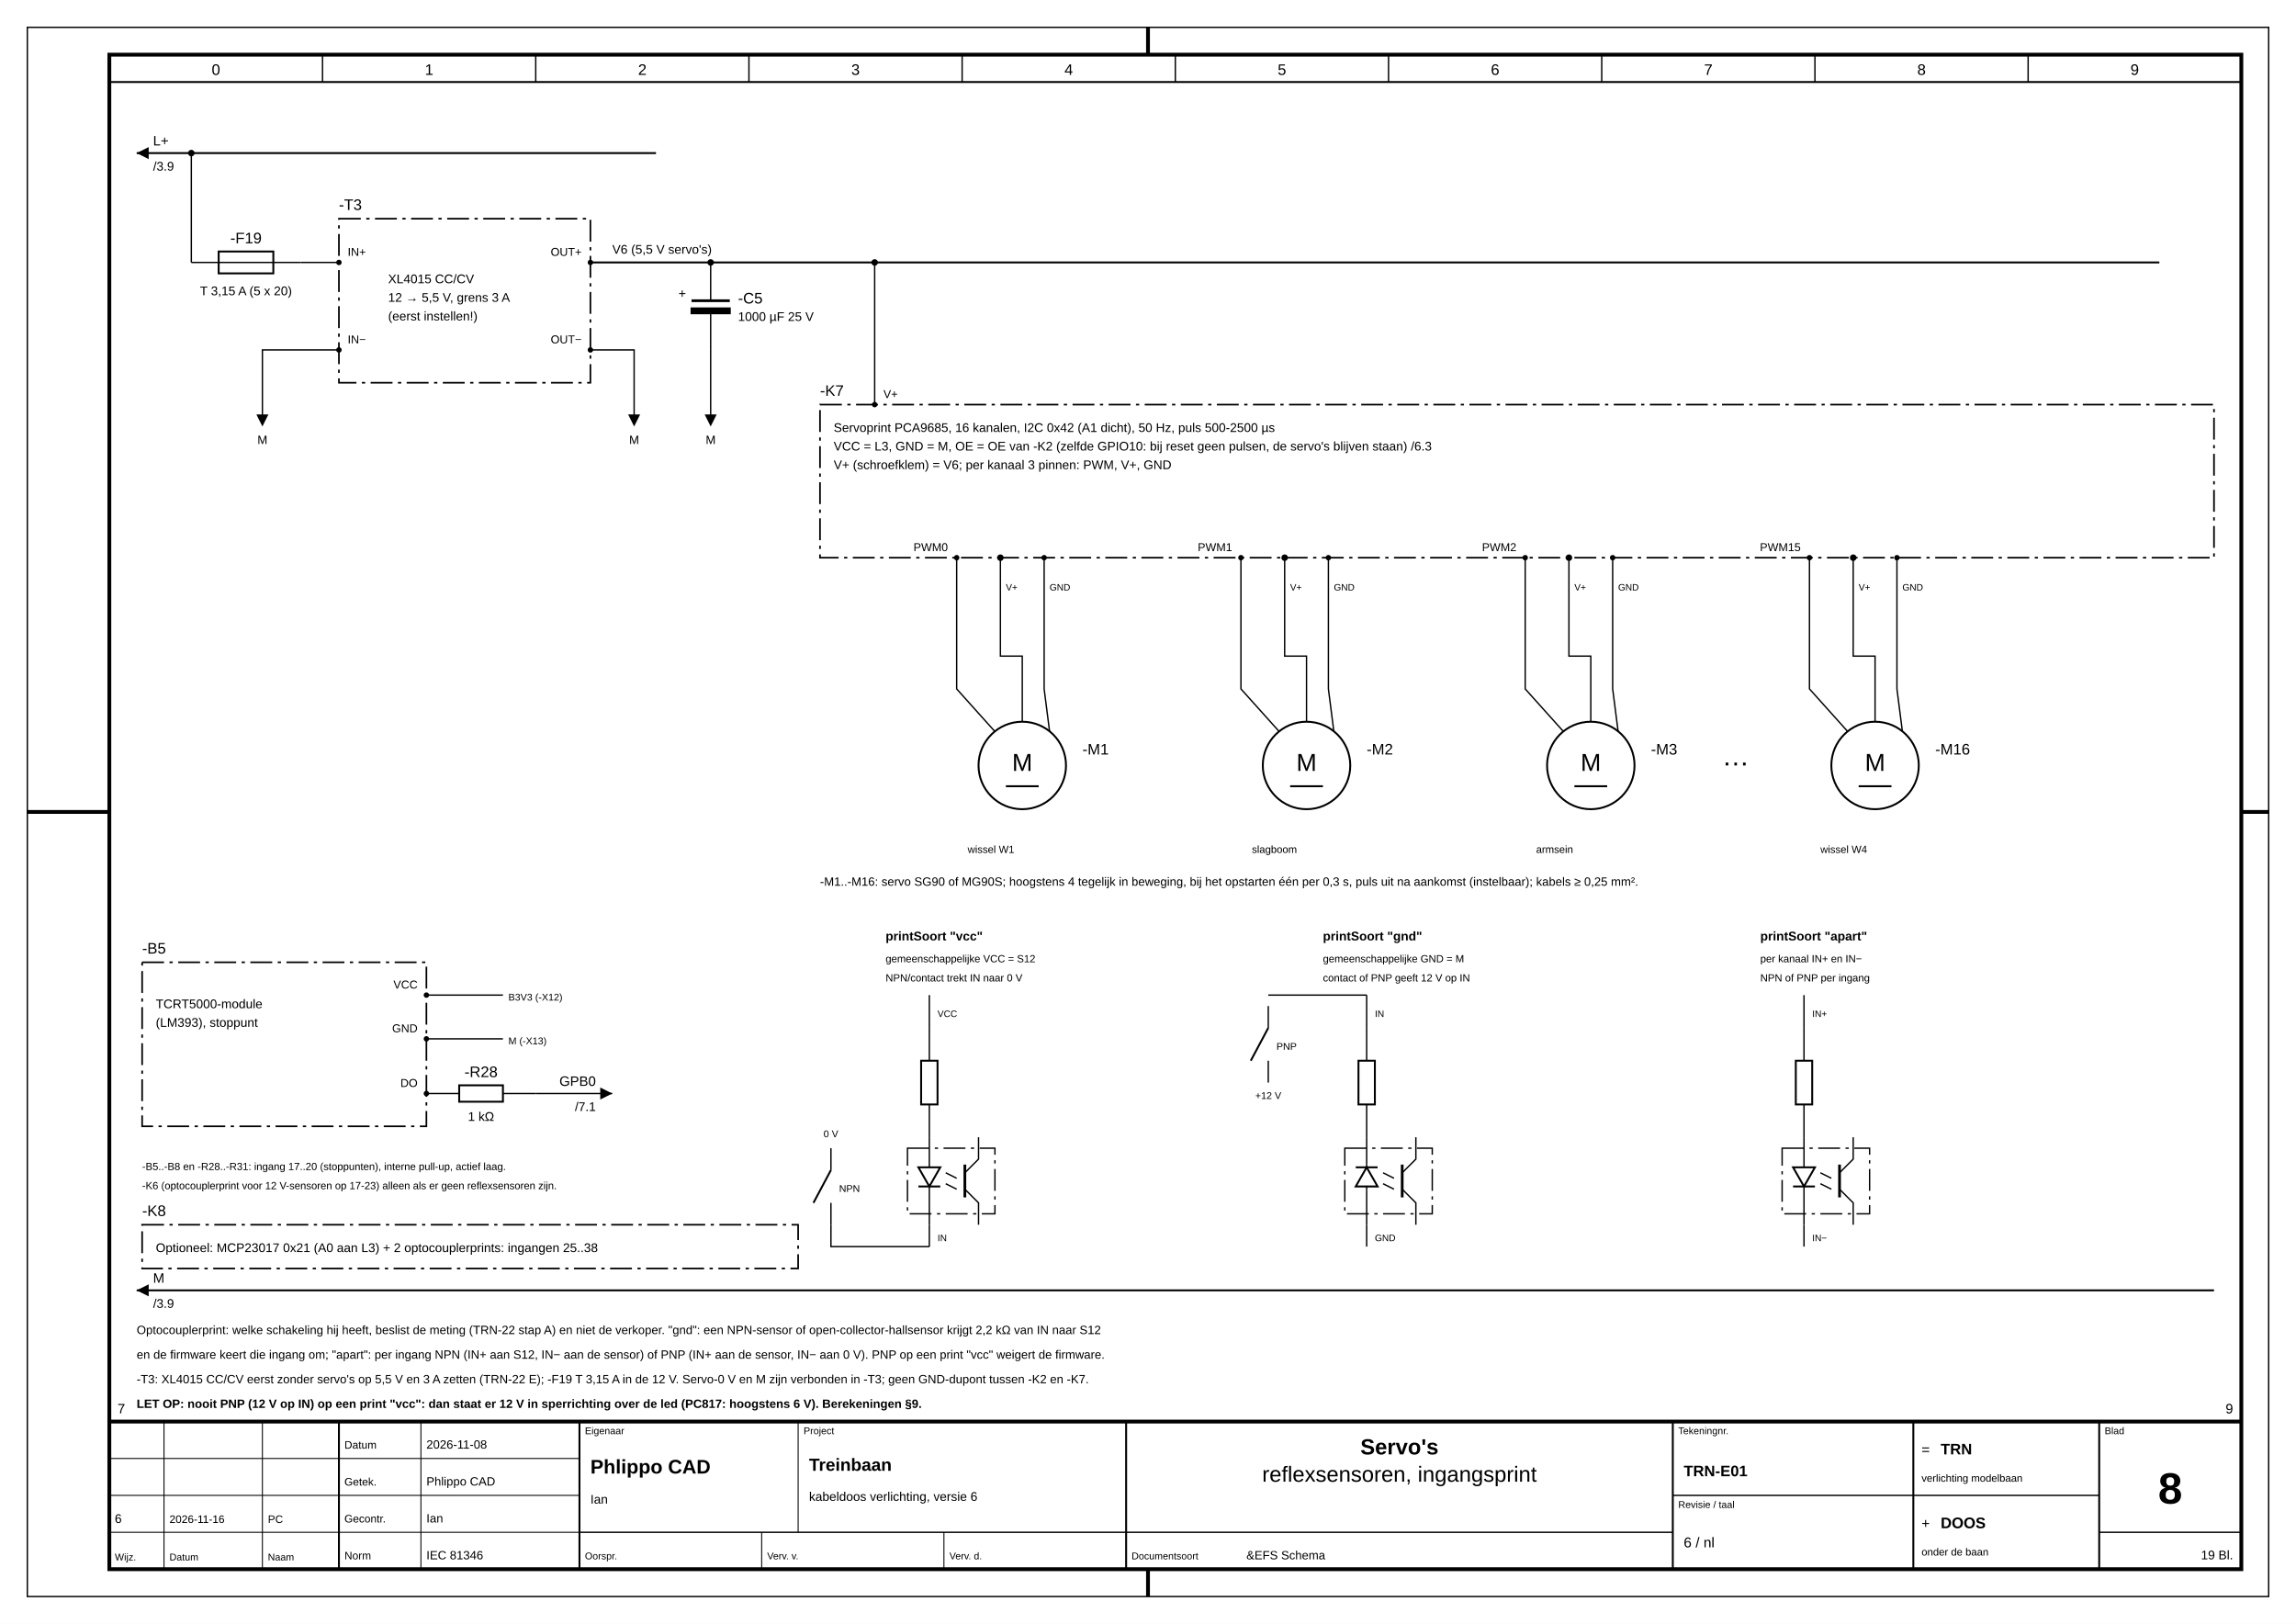
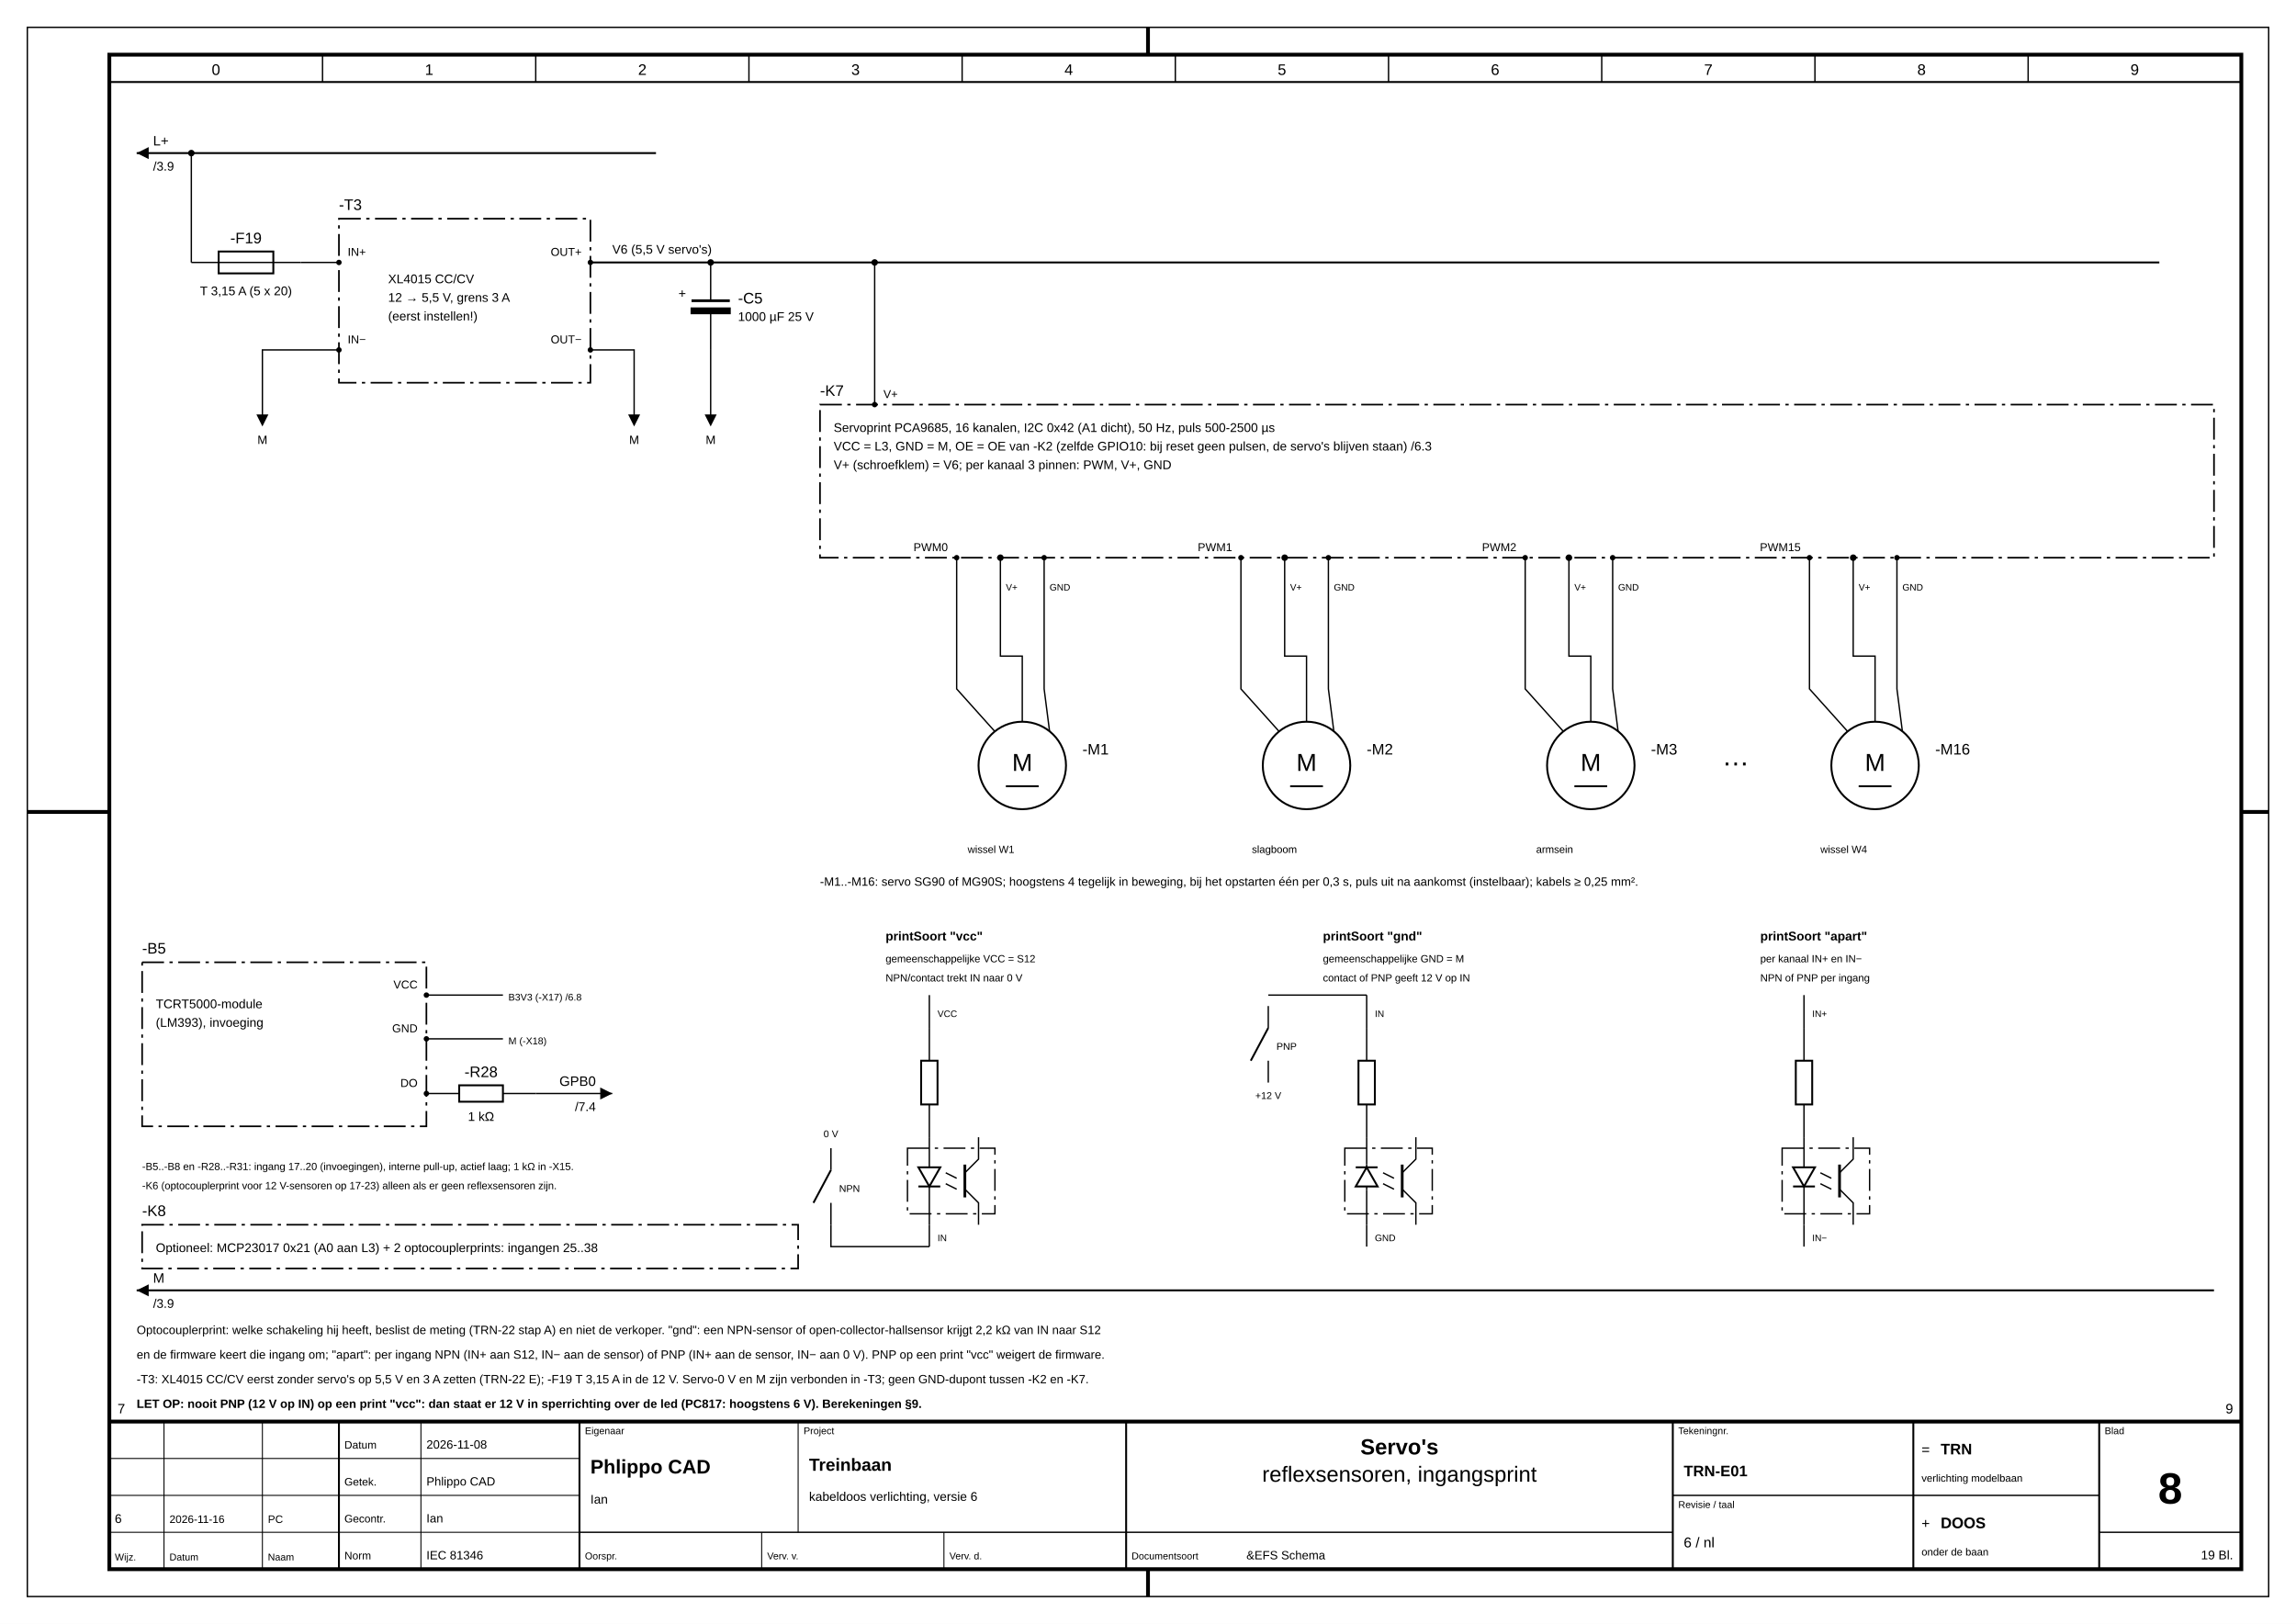
<svg xmlns="http://www.w3.org/2000/svg" viewBox="0 0 420 297" width="420mm" height="297mm" font-family="Arial, Helvetica, sans-serif">
  <rect width="420" height="297" fill="#fff" />
  <rect x="5" y="5" width="410" height="287" fill="none" stroke="#000" stroke-width="0.25" />
  <rect x="20" y="10" width="390" height="277" fill="none" stroke="#000" stroke-width="0.7" />
  <polyline points="210,5 210,10" fill="none" stroke="#000" stroke-width="0.7" />
  <polyline points="210,287 210,292" fill="none" stroke="#000" stroke-width="0.7" />
  <polyline points="5,148.5 20,148.5" fill="none" stroke="#000" stroke-width="0.7" />
  <polyline points="410,148.5 415,148.5" fill="none" stroke="#000" stroke-width="0.7" />
  <polyline points="20,15 410,15" fill="none" stroke="#000" stroke-width="0.35" />
  <text x="39.5" y="13.7" font-size="2.8" text-anchor="middle" fill="#000">0</text>
  <polyline points="59,10 59,15" fill="none" stroke="#000" stroke-width="0.25" />
  <text x="78.5" y="13.7" font-size="2.8" text-anchor="middle" fill="#000">1</text>
  <polyline points="98,10 98,15" fill="none" stroke="#000" stroke-width="0.25" />
  <text x="117.5" y="13.7" font-size="2.8" text-anchor="middle" fill="#000">2</text>
  <polyline points="137,10 137,15" fill="none" stroke="#000" stroke-width="0.25" />
  <text x="156.5" y="13.7" font-size="2.8" text-anchor="middle" fill="#000">3</text>
  <polyline points="176,10 176,15" fill="none" stroke="#000" stroke-width="0.25" />
  <text x="195.5" y="13.7" font-size="2.8" text-anchor="middle" fill="#000">4</text>
  <polyline points="215,10 215,15" fill="none" stroke="#000" stroke-width="0.25" />
  <text x="234.5" y="13.7" font-size="2.8" text-anchor="middle" fill="#000">5</text>
  <polyline points="254,10 254,15" fill="none" stroke="#000" stroke-width="0.25" />
  <text x="273.5" y="13.7" font-size="2.8" text-anchor="middle" fill="#000">6</text>
  <polyline points="293,10 293,15" fill="none" stroke="#000" stroke-width="0.25" />
  <text x="312.5" y="13.7" font-size="2.8" text-anchor="middle" fill="#000">7</text>
  <polyline points="332,10 332,15" fill="none" stroke="#000" stroke-width="0.25" />
  <text x="351.5" y="13.7" font-size="2.8" text-anchor="middle" fill="#000">8</text>
  <polyline points="371,10 371,15" fill="none" stroke="#000" stroke-width="0.25" />
  <text x="390.5" y="13.7" font-size="2.8" text-anchor="middle" fill="#000">9</text>
  <text x="21.5" y="258.5" font-size="2.5" text-anchor="start" fill="#000">7</text>
  <text x="408.5" y="258.5" font-size="2.5" text-anchor="end" fill="#000">9</text>
  <polyline points="20,260 410,260" fill="none" stroke="#000" stroke-width="0.7" />
  <polyline points="20,266.75 62,266.75" fill="none" stroke="#000" stroke-width="0.18" />
  <polyline points="20,273.5 62,273.5" fill="none" stroke="#000" stroke-width="0.18" />
  <polyline points="20,280.25 62,280.25" fill="none" stroke="#000" stroke-width="0.18" />
  <polyline points="30,260 30,287" fill="none" stroke="#000" stroke-width="0.18" />
  <polyline points="48,260 48,287" fill="none" stroke="#000" stroke-width="0.18" />
  <text x="21" y="285.4" font-size="1.8" text-anchor="start" fill="#000">Wijz.</text>
  <text x="31" y="285.4" font-size="1.8" text-anchor="start" fill="#000">Datum</text>
  <text x="49" y="285.4" font-size="1.8" text-anchor="start" fill="#000">Naam</text>
  <text x="21" y="278.55" font-size="2.3" text-anchor="start" fill="#000">6</text>
  <text x="31" y="278.55" font-size="2" text-anchor="start" fill="#000">2026-11-16</text>
  <text x="49" y="278.55" font-size="2" text-anchor="start" fill="#000">PC</text>
  <polyline points="62,260 62,287" fill="none" stroke="#000" stroke-width="0.35" />
  <polyline points="62,266.75 106,266.75" fill="none" stroke="#000" stroke-width="0.18" />
  <polyline points="62,273.5 106,273.5" fill="none" stroke="#000" stroke-width="0.18" />
  <polyline points="62,280.25 106,280.25" fill="none" stroke="#000" stroke-width="0.18" />
  <polyline points="77,260 77,287" fill="none" stroke="#000" stroke-width="0.18" />
  <text x="63" y="264.95" font-size="2" text-anchor="start" fill="#000">Datum</text>
  <text x="78" y="264.95" font-size="2.2" text-anchor="start" fill="#000">2026-11-08</text>
  <text x="63" y="271.7" font-size="2" text-anchor="start" fill="#000">Getek.</text>
  <text x="78" y="271.7" font-size="2.2" text-anchor="start" fill="#000">Phlippo CAD</text>
  <text x="63" y="278.45" font-size="2" text-anchor="start" fill="#000">Gecontr.</text>
  <text x="78" y="278.45" font-size="2.2" text-anchor="start" fill="#000">Ian</text>
  <text x="63" y="285.2" font-size="2" text-anchor="start" fill="#000">Norm</text>
  <text x="78" y="285.2" font-size="2.2" text-anchor="start" fill="#000">IEC 81346</text>
  <polyline points="106,260 106,287" fill="none" stroke="#000" stroke-width="0.35" />
  <polyline points="106,280.25 206,280.25" fill="none" stroke="#000" stroke-width="0.25" />
  <polyline points="146,260 146,280.25" fill="none" stroke="#000" stroke-width="0.18" />
  <text x="107" y="262.3" font-size="1.8" text-anchor="start" fill="#000">Eigenaar</text>
  <text x="108" y="269.5" font-size="3.6" text-anchor="start" fill="#000" font-weight="700">Phlippo CAD</text>
  <text x="108" y="275" font-size="2.3" text-anchor="start" fill="#000">Ian</text>
  <text x="147" y="262.3" font-size="1.8" text-anchor="start" fill="#000">Project</text>
  <text x="148" y="269" font-size="3.2" text-anchor="start" fill="#000" font-weight="700">Treinbaan</text>
  <text x="148" y="274.5" font-size="2.3" text-anchor="start" fill="#000">kabeldoos verlichting, versie 6</text>
  <text x="107" y="285.2" font-size="1.8" text-anchor="start" fill="#000">Oorspr.</text>
  <text x="118" y="285.2" font-size="2" text-anchor="start" fill="#000" />
  <polyline points="139.33,280.25 139.33,287" fill="none" stroke="#000" stroke-width="0.18" />
  <text x="140.33" y="285.2" font-size="1.8" text-anchor="start" fill="#000">Verv. v.</text>
  <text x="151.33" y="285.2" font-size="2" text-anchor="start" fill="#000" />
  <polyline points="172.67,280.25 172.67,287" fill="none" stroke="#000" stroke-width="0.18" />
  <text x="173.67" y="285.2" font-size="1.8" text-anchor="start" fill="#000">Verv. d.</text>
  <text x="184.67" y="285.2" font-size="2" text-anchor="start" fill="#000" />
  <polyline points="206,260 206,287" fill="none" stroke="#000" stroke-width="0.35" />
  <polyline points="206,280.25 306,280.25" fill="none" stroke="#000" stroke-width="0.25" />
  <text x="256" y="266" font-size="4" text-anchor="middle" fill="#000" font-weight="700">Servo's</text>
  <text x="256" y="271" font-size="4" text-anchor="middle" fill="#000">reflexsensoren, ingangsprint</text>
  <text x="207" y="285.2" font-size="1.8" text-anchor="start" fill="#000">Documentsoort</text>
  <text x="228" y="285.2" font-size="2.2" text-anchor="start" fill="#000">&amp;EFS  Schema</text>
  <polyline points="306,260 306,287" fill="none" stroke="#000" stroke-width="0.35" />
  <polyline points="306,273.5 350,273.5" fill="none" stroke="#000" stroke-width="0.25" />
  <text x="307" y="262.3" font-size="1.8" text-anchor="start" fill="#000">Tekeningnr.</text>
  <text x="308" y="270" font-size="2.8" text-anchor="start" fill="#000" font-weight="700">TRN-E01</text>
  <text x="307" y="275.8" font-size="1.8" text-anchor="start" fill="#000">Revisie / taal</text>
  <text x="308" y="283" font-size="2.6" text-anchor="start" fill="#000">6 / nl</text>
  <polyline points="350,260 350,287" fill="none" stroke="#000" stroke-width="0.35" />
  <polyline points="350,273.5 384,273.5" fill="none" stroke="#000" stroke-width="0.25" />
  <text x="351.5" y="266" font-size="2.6" text-anchor="start" fill="#000">=</text>
  <text x="355" y="266" font-size="2.8" text-anchor="start" fill="#000" font-weight="700">TRN</text>
  <text x="351.5" y="271" font-size="1.9" text-anchor="start" fill="#000">verlichting modelbaan</text>
  <text x="351.5" y="279.5" font-size="2.6" text-anchor="start" fill="#000">+</text>
  <text x="355" y="279.5" font-size="2.8" text-anchor="start" fill="#000" font-weight="700">DOOS</text>
  <text x="351.5" y="284.5" font-size="1.9" text-anchor="start" fill="#000">onder de baan</text>
  <polyline points="384,260 384,287" fill="none" stroke="#000" stroke-width="0.35" />
  <polyline points="384,280.25 410,280.25" fill="none" stroke="#000" stroke-width="0.25" />
  <text x="385" y="262.3" font-size="1.8" text-anchor="start" fill="#000">Blad</text>
  <text x="397" y="275" font-size="8" text-anchor="middle" fill="#000" font-weight="700">8</text>
  <text x="408.5" y="285.2" font-size="2.3" text-anchor="end" fill="#000">19 Bl.</text>
  <polyline points="25,28 120,28" fill="none" stroke="#000" stroke-width="0.35" />
  <polygon points="25,28 27.2,26.9 27.2,29.1" fill="#000" />
  <text x="28" y="26.6" font-size="2.5" text-anchor="start" fill="#000">L+</text>
  <text x="28" y="31.2" font-size="2.3" text-anchor="start" fill="#000">/3.9</text>
  <polyline points="25,236 405,236" fill="none" stroke="#000" stroke-width="0.35" />
  <polygon points="25,236 27.2,234.9 27.2,237.1" fill="#000" />
  <text x="28" y="234.6" font-size="2.5" text-anchor="start" fill="#000">M</text>
  <text x="28" y="239.2" font-size="2.3" text-anchor="start" fill="#000">/3.9</text>
  <circle cx="35" cy="28" r="0.6" fill="#000" />
  <polyline points="35,28 35,48" fill="none" stroke="#000" stroke-width="0.25" />
  <polyline points="35,48 40,48" fill="none" stroke="#000" stroke-width="0.25" />
  <rect x="40" y="46" width="10" height="4" fill="none" stroke="#000" stroke-width="0.35" />
  <polyline points="40,48 50,48" fill="none" stroke="#000" stroke-width="0.25" />
  <polyline points="50,48 55,48" fill="none" stroke="#000" stroke-width="0.25" />
  <text x="45" y="44.5" font-size="2.8" text-anchor="middle" fill="#000">-F19</text>
  <text x="45" y="54" font-size="2.3" text-anchor="middle" fill="#000">T 3,15 A (5 x 20)</text>
  <polyline points="55,48 62,48" fill="none" stroke="#000" stroke-width="0.25" />
  <rect x="62" y="40" width="46" height="30" fill="none" stroke="#000" stroke-width="0.3" stroke-dasharray="4 1 0.6 1" />
  <text x="62" y="38.4" font-size="2.8" text-anchor="start" fill="#000">-T3</text>
  <text x="71" y="45" font-size="2.3" text-anchor="start" fill="#000" />
  <text x="71" y="48.4" font-size="2.3" text-anchor="start" fill="#000" />
  <text x="71" y="51.8" font-size="2.3" text-anchor="start" fill="#000">XL4015 CC/CV</text>
  <text x="71" y="55.2" font-size="2.3" text-anchor="start" fill="#000">12 → 5,5 V, grens 3 A</text>
  <text x="71" y="58.6" font-size="2.3" text-anchor="start" fill="#000">(eerst instellen!)</text>
  <circle cx="62" cy="48" r="0.5" fill="#000" />
  <text x="63.6" y="46.8" font-size="2.1" text-anchor="start" fill="#000">IN+</text>
  <circle cx="62" cy="64" r="0.5" fill="#000" />
  <text x="63.6" y="62.8" font-size="2.1" text-anchor="start" fill="#000">IN−</text>
  <circle cx="108" cy="48" r="0.5" fill="#000" />
  <text x="106.4" y="46.8" font-size="2.1" text-anchor="end" fill="#000">OUT+</text>
  <circle cx="108" cy="64" r="0.5" fill="#000" />
  <text x="106.4" y="62.8" font-size="2.1" text-anchor="end" fill="#000">OUT−</text>
  <polyline points="62,64 48,64 48,76" fill="none" stroke="#000" stroke-width="0.25" />
  <polygon points="48,78 46.9,75.8 49.1,75.8" fill="#000" />
  <text x="48" y="81.2" font-size="2.2" text-anchor="middle" fill="#000">M</text>
  <polyline points="108,48 395,48" fill="none" stroke="#000" stroke-width="0.35" />
  <text x="112" y="46.4" font-size="2.3" text-anchor="start" fill="#000">V6 (5,5 V servo's)</text>
  <polyline points="108,64 116,64 116,76" fill="none" stroke="#000" stroke-width="0.25" />
  <polygon points="116,78 114.9,75.8 117.1,75.8" fill="#000" />
  <text x="116" y="81.2" font-size="2.2" text-anchor="middle" fill="#000">M</text>
  <circle cx="130" cy="48" r="0.6" fill="#000" />
  <polyline points="130,48 130,55" fill="none" stroke="#000" stroke-width="0.25" />
  <polyline points="126.5,55 133.5,55" fill="none" stroke="#000" stroke-width="0.5" />
  <rect x="126.5" y="56.4" width="7" height="0.9" fill="#000" stroke="#000" stroke-width="0.35" />
  <text x="125.5" y="54.5" font-size="2.4" text-anchor="end" fill="#000">+</text>
  <polyline points="130,57.3 130,64" fill="none" stroke="#000" stroke-width="0.25" />
  <text x="135" y="55.5" font-size="2.8" text-anchor="start" fill="#000">-C5</text>
  <text x="135" y="58.7" font-size="2.3" text-anchor="start" fill="#000">1000 µF 25 V</text>
  <polyline points="130,64 130,76" fill="none" stroke="#000" stroke-width="0.25" />
  <polygon points="130,78 128.9,75.8 131.1,75.8" fill="#000" />
  <text x="130" y="81.2" font-size="2.2" text-anchor="middle" fill="#000">M</text>
  <rect x="150" y="74" width="255" height="28" fill="none" stroke="#000" stroke-width="0.3" stroke-dasharray="4 1 0.6 1" />
  <text x="150" y="72.4" font-size="2.8" text-anchor="start" fill="#000">-K7</text>
  <text x="152.5" y="79" font-size="2.3" text-anchor="start" fill="#000">Servoprint PCA9685, 16 kanalen, I2C 0x42 (A1 dicht), 50 Hz, puls 500-2500 µs</text>
  <text x="152.5" y="82.4" font-size="2.3" text-anchor="start" fill="#000">VCC = L3, GND = M, OE = OE van -K2 (zelfde GPIO10: bij reset geen pulsen, de servo's blijven staan) /6.3</text>
  <text x="152.5" y="85.8" font-size="2.3" text-anchor="start" fill="#000">V+ (schroefklem) = V6; per kanaal 3 pinnen: PWM, V+, GND</text>
  <circle cx="160" cy="48" r="0.6" fill="#000" />
  <polyline points="160,48 160,74" fill="none" stroke="#000" stroke-width="0.25" />
  <circle cx="160" cy="74" r="0.5" fill="#000" />
  <text x="161.6" y="72.8" font-size="2.1" text-anchor="start" fill="#000">V+</text>
  <circle cx="175" cy="102" r="0.5" fill="#000" />
  <text x="173.4" y="100.8" font-size="2.1" text-anchor="end" fill="#000">PWM0</text>
  <polyline points="175,102 175,126 182,133.8" fill="none" stroke="#000" stroke-width="0.25" />
  <circle cx="187" cy="140" r="8" fill="#fff" stroke="#000" stroke-width="0.35" />
  <text x="187" y="141" font-size="4.5" text-anchor="middle" fill="#000">M</text>
  <polyline points="184,143.8 190,143.8" fill="none" stroke="#000" stroke-width="0.35" />
  <text x="198" y="138" font-size="2.8" text-anchor="start" fill="#000">-M1</text>
  <circle cx="183" cy="102" r="0.6" fill="#000" />
  <polyline points="183,102 183,120 187,120 187,132" fill="none" stroke="#000" stroke-width="0.25" />
  <text x="184" y="108" font-size="1.7" text-anchor="start" fill="#000">V+</text>
  <polyline points="191,102 191,126 192,133.8" fill="none" stroke="#000" stroke-width="0.25" />
  <text x="192" y="108" font-size="1.7" text-anchor="start" fill="#000">GND</text>
  <circle cx="183" cy="102" r="0.5" fill="#000" />
  <text x="184.6" y="100.8" font-size="2.1" text-anchor="start" fill="#000" />
  <circle cx="191" cy="102" r="0.5" fill="#000" />
  <text x="192.6" y="100.8" font-size="2.1" text-anchor="start" fill="#000" />
  <text x="177" y="156" font-size="1.9" text-anchor="start" fill="#000">wissel W1</text>
  <circle cx="227" cy="102" r="0.5" fill="#000" />
  <text x="225.4" y="100.8" font-size="2.1" text-anchor="end" fill="#000">PWM1</text>
  <polyline points="227,102 227,126 234,133.8" fill="none" stroke="#000" stroke-width="0.25" />
  <circle cx="239" cy="140" r="8" fill="#fff" stroke="#000" stroke-width="0.35" />
  <text x="239" y="141" font-size="4.5" text-anchor="middle" fill="#000">M</text>
  <polyline points="236,143.8 242,143.8" fill="none" stroke="#000" stroke-width="0.35" />
  <text x="250" y="138" font-size="2.8" text-anchor="start" fill="#000">-M2</text>
  <circle cx="235" cy="102" r="0.6" fill="#000" />
  <polyline points="235,102 235,120 239,120 239,132" fill="none" stroke="#000" stroke-width="0.25" />
  <text x="236" y="108" font-size="1.7" text-anchor="start" fill="#000">V+</text>
  <polyline points="243,102 243,126 244,133.8" fill="none" stroke="#000" stroke-width="0.25" />
  <text x="244" y="108" font-size="1.7" text-anchor="start" fill="#000">GND</text>
  <circle cx="235" cy="102" r="0.5" fill="#000" />
  <text x="236.6" y="100.8" font-size="2.1" text-anchor="start" fill="#000" />
  <circle cx="243" cy="102" r="0.5" fill="#000" />
  <text x="244.6" y="100.8" font-size="2.1" text-anchor="start" fill="#000" />
  <text x="229" y="156" font-size="1.9" text-anchor="start" fill="#000">slagboom</text>
  <circle cx="279" cy="102" r="0.5" fill="#000" />
  <text x="277.4" y="100.8" font-size="2.1" text-anchor="end" fill="#000">PWM2</text>
  <polyline points="279,102 279,126 286,133.8" fill="none" stroke="#000" stroke-width="0.25" />
  <circle cx="291" cy="140" r="8" fill="#fff" stroke="#000" stroke-width="0.35" />
  <text x="291" y="141" font-size="4.5" text-anchor="middle" fill="#000">M</text>
  <polyline points="288,143.8 294,143.8" fill="none" stroke="#000" stroke-width="0.35" />
  <text x="302" y="138" font-size="2.8" text-anchor="start" fill="#000">-M3</text>
  <circle cx="287" cy="102" r="0.6" fill="#000" />
  <polyline points="287,102 287,120 291,120 291,132" fill="none" stroke="#000" stroke-width="0.25" />
  <text x="288" y="108" font-size="1.7" text-anchor="start" fill="#000">V+</text>
  <polyline points="295,102 295,126 296,133.8" fill="none" stroke="#000" stroke-width="0.25" />
  <text x="296" y="108" font-size="1.7" text-anchor="start" fill="#000">GND</text>
  <circle cx="287" cy="102" r="0.5" fill="#000" />
  <text x="288.6" y="100.8" font-size="2.1" text-anchor="start" fill="#000" />
  <circle cx="295" cy="102" r="0.5" fill="#000" />
  <text x="296.6" y="100.8" font-size="2.1" text-anchor="start" fill="#000" />
  <text x="281" y="156" font-size="1.9" text-anchor="start" fill="#000">armsein</text>
  <circle cx="331" cy="102" r="0.5" fill="#000" />
  <text x="329.4" y="100.8" font-size="2.1" text-anchor="end" fill="#000">PWM15</text>
  <polyline points="331,102 331,126 338,133.8" fill="none" stroke="#000" stroke-width="0.25" />
  <circle cx="343" cy="140" r="8" fill="#fff" stroke="#000" stroke-width="0.35" />
  <text x="343" y="141" font-size="4.5" text-anchor="middle" fill="#000">M</text>
  <polyline points="340,143.8 346,143.8" fill="none" stroke="#000" stroke-width="0.35" />
  <text x="354" y="138" font-size="2.8" text-anchor="start" fill="#000">-M16</text>
  <circle cx="339" cy="102" r="0.6" fill="#000" />
  <polyline points="339,102 339,120 343,120 343,132" fill="none" stroke="#000" stroke-width="0.25" />
  <text x="340" y="108" font-size="1.7" text-anchor="start" fill="#000">V+</text>
  <polyline points="347,102 347,126 348,133.8" fill="none" stroke="#000" stroke-width="0.25" />
  <text x="348" y="108" font-size="1.7" text-anchor="start" fill="#000">GND</text>
  <circle cx="339" cy="102" r="0.5" fill="#000" />
  <text x="340.6" y="100.8" font-size="2.1" text-anchor="start" fill="#000" />
  <circle cx="347" cy="102" r="0.5" fill="#000" />
  <text x="348.6" y="100.8" font-size="2.1" text-anchor="start" fill="#000" />
  <text x="333" y="156" font-size="1.9" text-anchor="start" fill="#000">wissel W4</text>
  <text x="315" y="140" font-size="5" text-anchor="start" fill="#000">…</text>
  <text x="150" y="162" font-size="2.2" text-anchor="start" fill="#000">-M1..-M16: servo SG90 of MG90S; hoogstens 4 tegelijk in beweging, bij het opstarten één per 0,3 s, puls uit na aankomst (instelbaar); kabels ≥ 0,25 mm².</text>
  <rect x="26" y="176" width="52" height="30" fill="none" stroke="#000" stroke-width="0.3" stroke-dasharray="4 1 0.6 1" />
  <text x="26" y="174.4" font-size="2.8" text-anchor="start" fill="#000">-B5</text>
  <text x="28.5" y="181" font-size="2.3" text-anchor="start" fill="#000" />
  <text x="28.5" y="184.4" font-size="2.3" text-anchor="start" fill="#000">TCRT5000-module</text>
-   <text x="28.5" y="187.8" font-size="2.3" text-anchor="start" fill="#000">(LM393), stoppunt</text>
+   <text x="28.5" y="187.8" font-size="2.3" text-anchor="start" fill="#000">(LM393), invoeging</text>
  <circle cx="78" cy="182" r="0.5" fill="#000" />
  <text x="76.4" y="180.8" font-size="2.1" text-anchor="end" fill="#000">VCC</text>
  <circle cx="78" cy="190" r="0.5" fill="#000" />
  <text x="76.4" y="188.8" font-size="2.1" text-anchor="end" fill="#000">GND</text>
  <circle cx="78" cy="200" r="0.5" fill="#000" />
  <text x="76.4" y="198.8" font-size="2.1" text-anchor="end" fill="#000">DO</text>
  <polyline points="78,182 92,182" fill="none" stroke="#000" stroke-width="0.25" />
-   <text x="93" y="183" font-size="1.8" text-anchor="start" fill="#000">B3V3 (-X12)</text>
+   <text x="93" y="183" font-size="1.8" text-anchor="start" fill="#000">B3V3 (-X17) /6.8</text>
  <polyline points="78,190 92,190" fill="none" stroke="#000" stroke-width="0.25" />
-   <text x="93" y="191" font-size="1.8" text-anchor="start" fill="#000">M (-X13)</text>
+   <text x="93" y="191" font-size="1.8" text-anchor="start" fill="#000">M (-X18)</text>
  <polyline points="78,200 84,200" fill="none" stroke="#000" stroke-width="0.25" />
  <rect x="84" y="198.5" width="8" height="3" fill="none" stroke="#000" stroke-width="0.35" />
  <polyline points="92,200 98,200" fill="none" stroke="#000" stroke-width="0.25" />
  <text x="88" y="197" font-size="2.8" text-anchor="middle" fill="#000">-R28</text>
  <text x="88" y="205" font-size="2.3" text-anchor="middle" fill="#000">1 kΩ</text>
  <polyline points="98,200 112,200" fill="none" stroke="#000" stroke-width="0.25" />
  <polygon points="112,200 109.8,198.9 109.8,201.1" fill="#000" />
  <text x="109" y="198.6" font-size="2.5" text-anchor="end" fill="#000">GPB0</text>
-   <text x="109" y="203.2" font-size="2.3" text-anchor="end" fill="#000">/7.1</text>
-   <text x="26" y="214" font-size="1.9" text-anchor="start" fill="#000">-B5..-B8 en -R28..-R31: ingang 17..20 (stoppunten), interne pull-up, actief laag.</text>
+   <text x="109" y="203.2" font-size="2.3" text-anchor="end" fill="#000">/7.4</text>
+   <text x="26" y="214" font-size="1.9" text-anchor="start" fill="#000">-B5..-B8 en -R28..-R31: ingang 17..20 (invoegingen), interne pull-up, actief laag; 1 kΩ in -X15.</text>
  <text x="26" y="217.5" font-size="1.9" text-anchor="start" fill="#000">-K6 (optocouplerprint voor 12 V-sensoren op 17-23) alleen als er geen reflexsensoren zijn.</text>
  <rect x="26" y="224" width="120" height="8" fill="none" stroke="#000" stroke-width="0.3" stroke-dasharray="4 1 0.6 1" />
  <text x="26" y="222.4" font-size="2.8" text-anchor="start" fill="#000">-K8</text>
  <text x="28.5" y="229" font-size="2.3" text-anchor="start" fill="#000">Optioneel: MCP23017 0x21 (A0 aan L3) + 2 optocouplerprints: ingangen 25..38</text>
  <text x="162" y="172" font-size="2.3" text-anchor="start" fill="#000" font-weight="700">printSoort "vcc"</text>
  <text x="162" y="176" font-size="1.9" text-anchor="start" fill="#000">gemeenschappelijke VCC = S12</text>
  <text x="162" y="179.5" font-size="1.9" text-anchor="start" fill="#000">NPN/contact trekt IN naar 0 V</text>
  <polyline points="170,182 170,188" fill="none" stroke="#000" stroke-width="0.25" />
  <text x="171.5" y="186" font-size="1.7" text-anchor="start" fill="#000">VCC</text>
  <polyline points="170,188 170,194" fill="none" stroke="#000" stroke-width="0.25" />
  <rect x="168.5" y="194" width="3" height="8" fill="none" stroke="#000" stroke-width="0.35" />
  <polyline points="170,202 170,208" fill="none" stroke="#000" stroke-width="0.25" />
  <rect x="166" y="210" width="16" height="12" fill="none" stroke="#000" stroke-width="0.25" stroke-dasharray="4 1 0.6 1" />
  <polyline points="170,208 170,213.5" fill="none" stroke="#000" stroke-width="0.25" />
  <polygon points="168,213.5 172,213.5 170,217" fill="none" stroke="#000" stroke-width="0.35" />
  <polyline points="168,217 172,217" fill="none" stroke="#000" stroke-width="0.35" />
  <polyline points="170,217 170,224" fill="none" stroke="#000" stroke-width="0.25" />
  <polyline points="173,214.5 175,215.5" fill="none" stroke="#000" stroke-width="0.25" />
  <polyline points="173,216.5 175,217.5" fill="none" stroke="#000" stroke-width="0.25" />
  <polyline points="176.5,213 176.5,219" fill="none" stroke="#000" stroke-width="0.5" />
  <polyline points="176.5,214.5 179,212 179,208" fill="none" stroke="#000" stroke-width="0.25" />
  <polyline points="176.5,217.5 179,220 179,224" fill="none" stroke="#000" stroke-width="0.25" />
  <text x="169" y="209.4" font-size="1.7" text-anchor="end" fill="#000" />
  <text x="169" y="224.2" font-size="1.7" text-anchor="end" fill="#000" />
  <text x="180" y="209.4" font-size="1.7" text-anchor="start" fill="#000" />
  <text x="180" y="224.2" font-size="1.7" text-anchor="start" fill="#000" />
  <polyline points="170,224 170,228" fill="none" stroke="#000" stroke-width="0.25" />
  <text x="171.5" y="227" font-size="1.7" text-anchor="start" fill="#000">IN</text>
  <polyline points="152,210 152,214" fill="none" stroke="#000" stroke-width="0.25" />
  <polyline points="152,214 148.8,220" fill="none" stroke="#000" stroke-width="0.35" />
  <polyline points="152,220 152,224" fill="none" stroke="#000" stroke-width="0.25" />
  <text x="153.5" y="218" font-size="1.8" text-anchor="start" fill="#000">NPN</text>
  <polyline points="152,224 152,228 170,228" fill="none" stroke="#000" stroke-width="0.25" />
  <text x="152" y="208" font-size="1.8" text-anchor="middle" fill="#000">0 V</text>
  <text x="242" y="172" font-size="2.3" text-anchor="start" fill="#000" font-weight="700">printSoort "gnd"</text>
  <text x="242" y="176" font-size="1.9" text-anchor="start" fill="#000">gemeenschappelijke GND = M</text>
  <text x="242" y="179.5" font-size="1.9" text-anchor="start" fill="#000">contact of PNP geeft 12 V op IN</text>
  <polyline points="250,182 250,188" fill="none" stroke="#000" stroke-width="0.25" />
  <text x="251.5" y="186" font-size="1.7" text-anchor="start" fill="#000">IN</text>
  <polyline points="250,188 250,194" fill="none" stroke="#000" stroke-width="0.25" />
  <rect x="248.5" y="194" width="3" height="8" fill="none" stroke="#000" stroke-width="0.35" />
  <polyline points="250,202 250,208" fill="none" stroke="#000" stroke-width="0.25" />
  <rect x="246" y="210" width="16" height="12" fill="none" stroke="#000" stroke-width="0.25" stroke-dasharray="4 1 0.6 1" />
  <polyline points="250,208 250,213.5" fill="none" stroke="#000" stroke-width="0.25" />
  <polygon points="248,213.5 252,213.5 250,217" fill="none" stroke="#000" stroke-width="0.35" />
  <polyline points="248,217 252,217" fill="none" stroke="#000" stroke-width="0.35" />
  <polyline points="250,217 250,224" fill="none" stroke="#000" stroke-width="0.25" />
  <polyline points="253,214.5 255,215.5" fill="none" stroke="#000" stroke-width="0.25" />
  <polyline points="253,216.5 255,217.5" fill="none" stroke="#000" stroke-width="0.25" />
  <polyline points="256.5,213 256.5,219" fill="none" stroke="#000" stroke-width="0.5" />
  <polyline points="256.5,214.5 259,212 259,208" fill="none" stroke="#000" stroke-width="0.25" />
  <polyline points="256.5,217.5 259,220 259,224" fill="none" stroke="#000" stroke-width="0.25" />
  <text x="249" y="209.4" font-size="1.7" text-anchor="end" fill="#000" />
  <text x="249" y="224.2" font-size="1.7" text-anchor="end" fill="#000" />
  <text x="260" y="209.4" font-size="1.7" text-anchor="start" fill="#000" />
  <text x="260" y="224.2" font-size="1.7" text-anchor="start" fill="#000" />
  <rect x="247.4" y="212.9" width="5.2" height="4.7" fill="#fff" stroke="none" />
  <polygon points="248,217 252,217 250,213.5" fill="none" stroke="#000" stroke-width="0.35" />
  <polyline points="248,213.5 252,213.5" fill="none" stroke="#000" stroke-width="0.35" />
  <polyline points="250,212.9 250,213.5" fill="none" stroke="#000" stroke-width="0.25" />
  <polyline points="250,217 250,217.6" fill="none" stroke="#000" stroke-width="0.25" />
  <polyline points="250,224 250,228" fill="none" stroke="#000" stroke-width="0.25" />
  <text x="251.5" y="227" font-size="1.7" text-anchor="start" fill="#000">GND</text>
  <polyline points="232,184 232,188" fill="none" stroke="#000" stroke-width="0.25" />
  <polyline points="232,188 228.8,194" fill="none" stroke="#000" stroke-width="0.35" />
  <polyline points="232,194 232,198" fill="none" stroke="#000" stroke-width="0.25" />
  <text x="233.5" y="192" font-size="1.8" text-anchor="start" fill="#000">PNP</text>
  <polyline points="232,182 250,182" fill="none" stroke="#000" stroke-width="0.25" />
  <text x="232" y="201" font-size="1.8" text-anchor="middle" fill="#000">+12 V</text>
  <text x="322" y="172" font-size="2.3" text-anchor="start" fill="#000" font-weight="700">printSoort "apart"</text>
  <text x="322" y="176" font-size="1.9" text-anchor="start" fill="#000">per kanaal IN+ en IN−</text>
  <text x="322" y="179.5" font-size="1.9" text-anchor="start" fill="#000">NPN of PNP per ingang</text>
  <polyline points="330,182 330,188" fill="none" stroke="#000" stroke-width="0.25" />
  <text x="331.5" y="186" font-size="1.7" text-anchor="start" fill="#000">IN+</text>
  <polyline points="330,188 330,194" fill="none" stroke="#000" stroke-width="0.25" />
  <rect x="328.5" y="194" width="3" height="8" fill="none" stroke="#000" stroke-width="0.35" />
  <polyline points="330,202 330,208" fill="none" stroke="#000" stroke-width="0.25" />
  <rect x="326" y="210" width="16" height="12" fill="none" stroke="#000" stroke-width="0.25" stroke-dasharray="4 1 0.6 1" />
  <polyline points="330,208 330,213.5" fill="none" stroke="#000" stroke-width="0.25" />
  <polygon points="328,213.5 332,213.5 330,217" fill="none" stroke="#000" stroke-width="0.35" />
  <polyline points="328,217 332,217" fill="none" stroke="#000" stroke-width="0.35" />
  <polyline points="330,217 330,224" fill="none" stroke="#000" stroke-width="0.25" />
  <polyline points="333,214.5 335,215.5" fill="none" stroke="#000" stroke-width="0.25" />
  <polyline points="333,216.5 335,217.5" fill="none" stroke="#000" stroke-width="0.25" />
  <polyline points="336.5,213 336.5,219" fill="none" stroke="#000" stroke-width="0.5" />
  <polyline points="336.5,214.5 339,212 339,208" fill="none" stroke="#000" stroke-width="0.25" />
  <polyline points="336.5,217.5 339,220 339,224" fill="none" stroke="#000" stroke-width="0.25" />
  <text x="329" y="209.4" font-size="1.7" text-anchor="end" fill="#000" />
  <text x="329" y="224.2" font-size="1.7" text-anchor="end" fill="#000" />
  <text x="340" y="209.4" font-size="1.7" text-anchor="start" fill="#000" />
  <text x="340" y="224.2" font-size="1.7" text-anchor="start" fill="#000" />
  <polyline points="330,224 330,228" fill="none" stroke="#000" stroke-width="0.25" />
  <text x="331.5" y="227" font-size="1.7" text-anchor="start" fill="#000">IN−</text>
  <text x="25" y="244" font-size="2.2" text-anchor="start" fill="#000">Optocouplerprint: welke schakeling hij heeft, beslist de meting (TRN-22 stap A) en niet de verkoper. "gnd": een NPN-sensor of open-collector-hallsensor krijgt 2,2 kΩ van IN naar S12</text>
  <text x="25" y="248.5" font-size="2.2" text-anchor="start" fill="#000">en de firmware keert die ingang om; "apart": per ingang NPN (IN+ aan S12, IN− aan de sensor) of PNP (IN+ aan de sensor, IN− aan 0 V). PNP op een print "vcc" weigert de firmware.</text>
  <text x="25" y="253" font-size="2.2" text-anchor="start" fill="#000">-T3: XL4015 CC/CV eerst zonder servo's op 5,5 V en 3 A zetten (TRN-22 E); -F19 T 3,15 A in de 12 V. Servo-0 V en M zijn verbonden in -T3; geen GND-dupont tussen -K2 en -K7.</text>
  <text x="25" y="257.5" font-size="2.2" text-anchor="start" fill="#000" font-weight="700">LET OP: nooit PNP (12 V op IN) op een print "vcc": dan staat er 12 V in sperrichting over de led (PC817: hoogstens 6 V). Berekeningen §9.</text>
</svg>
